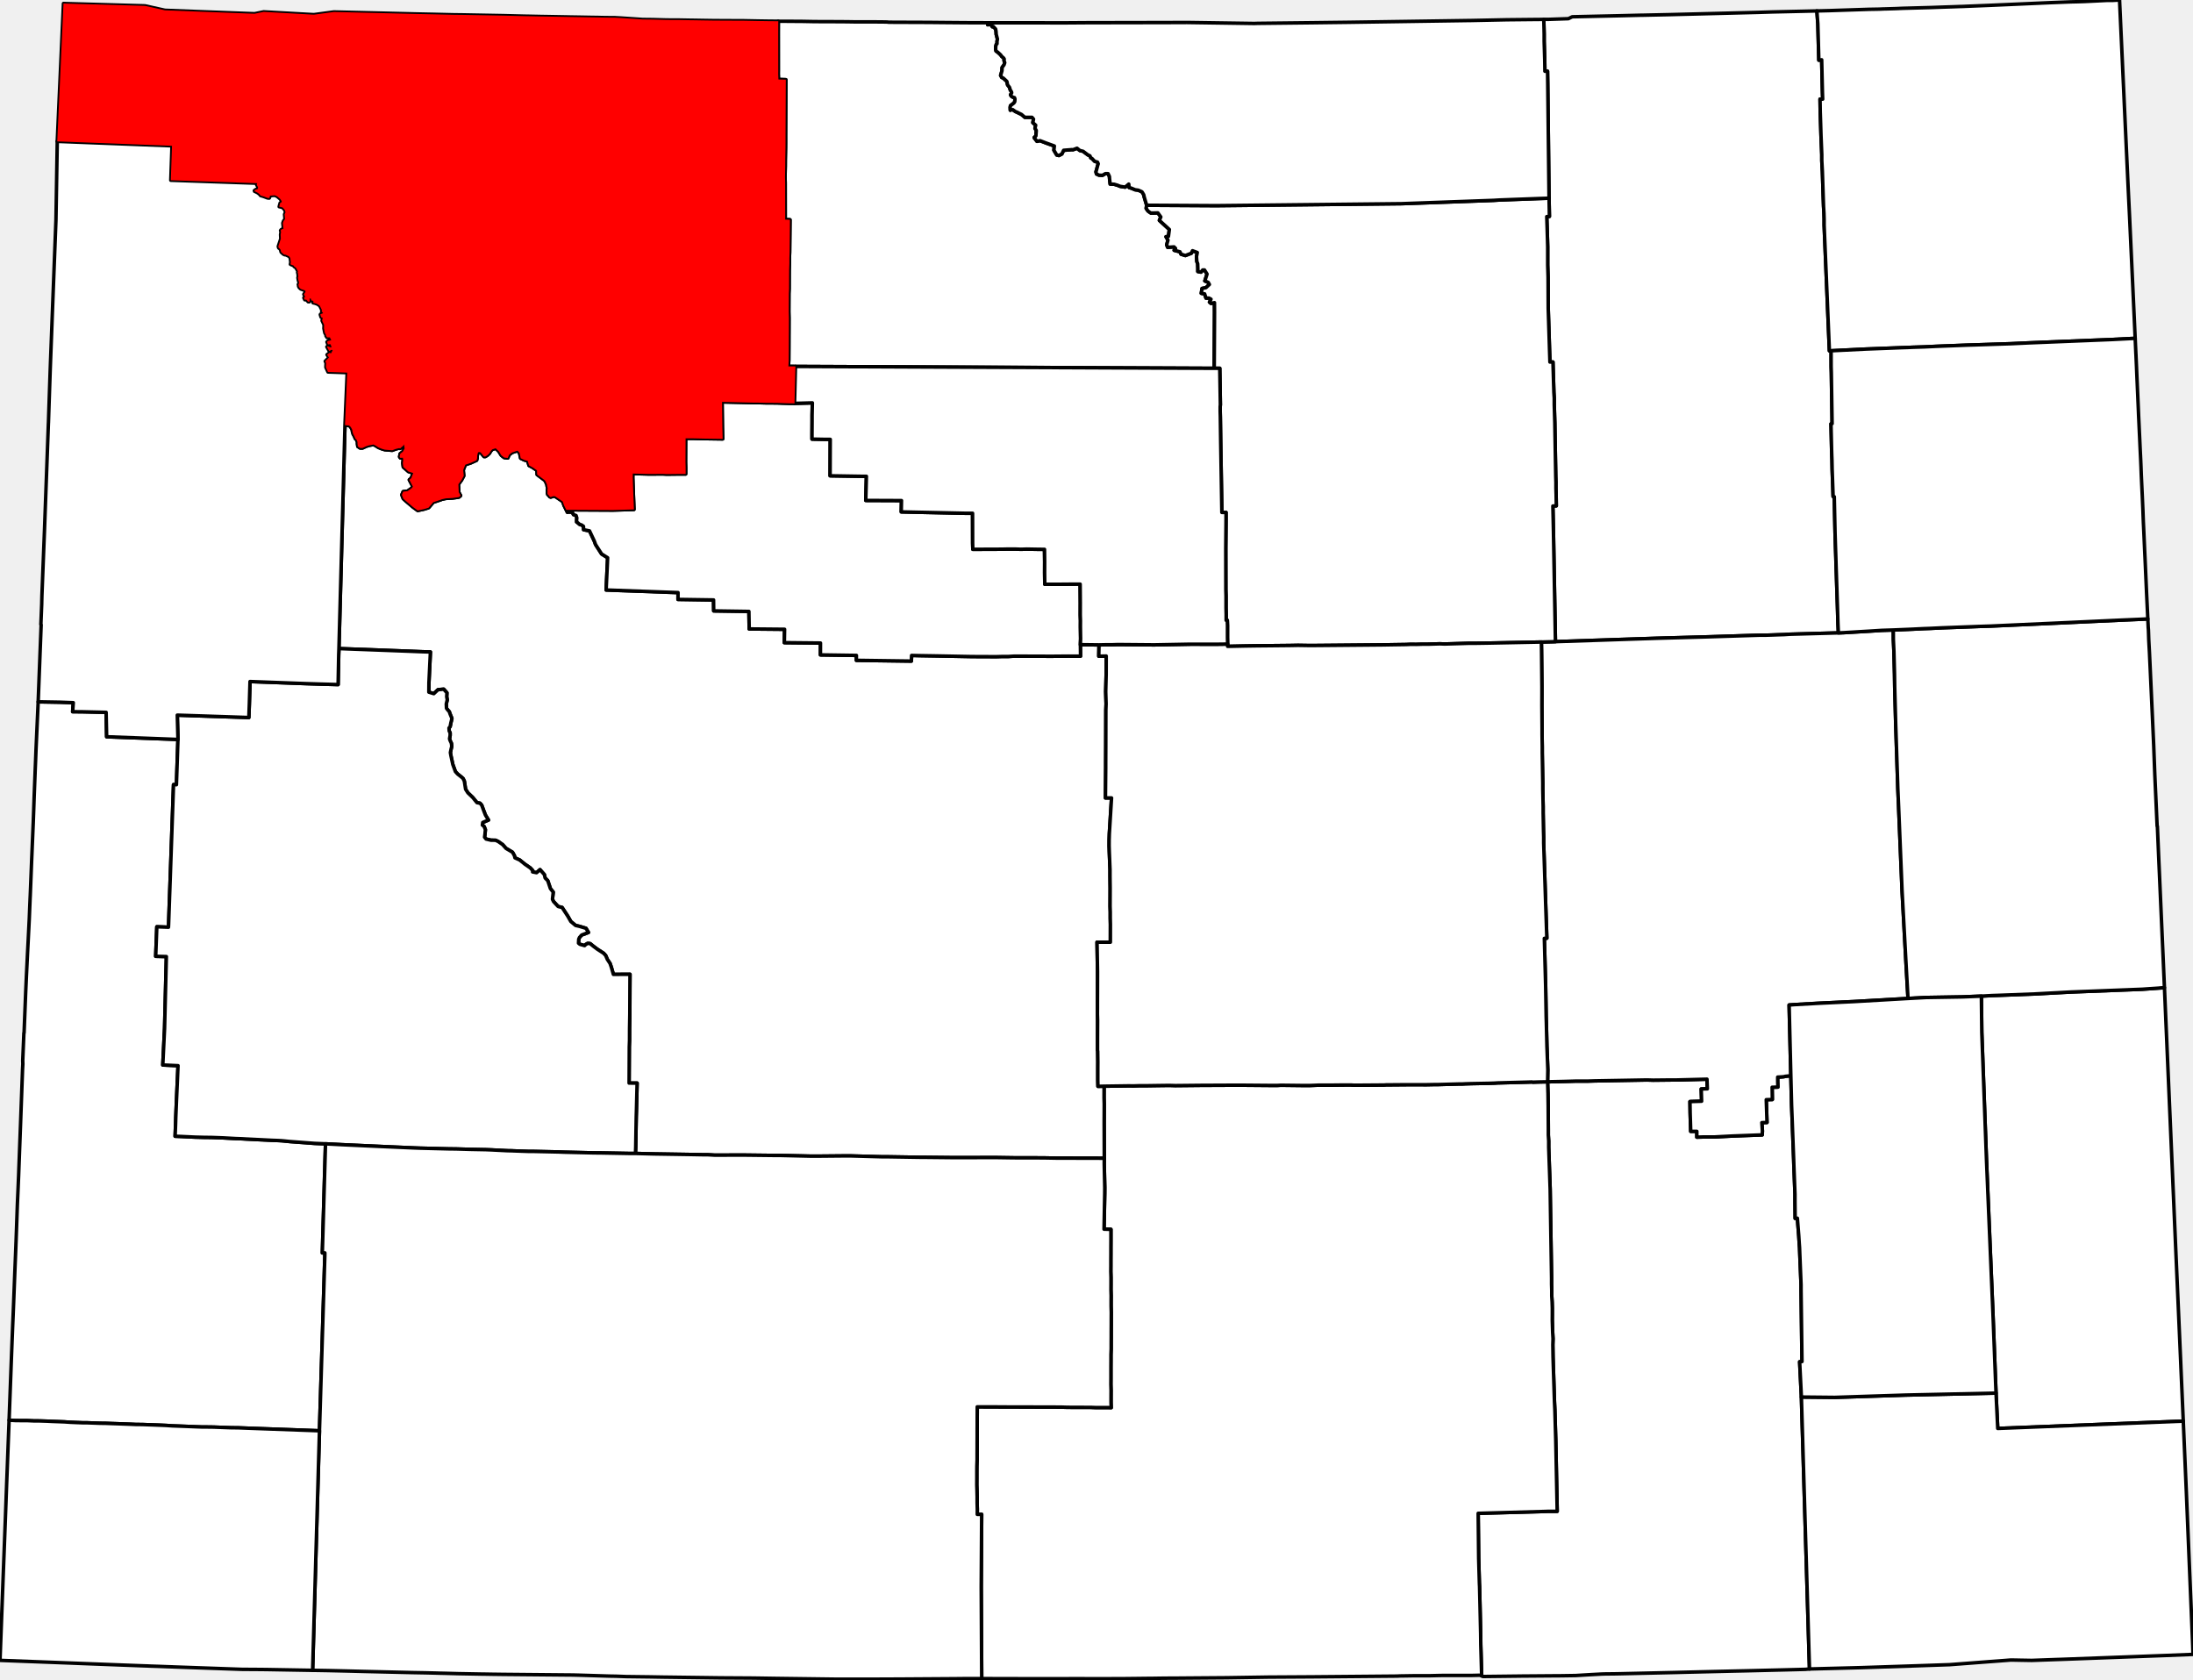
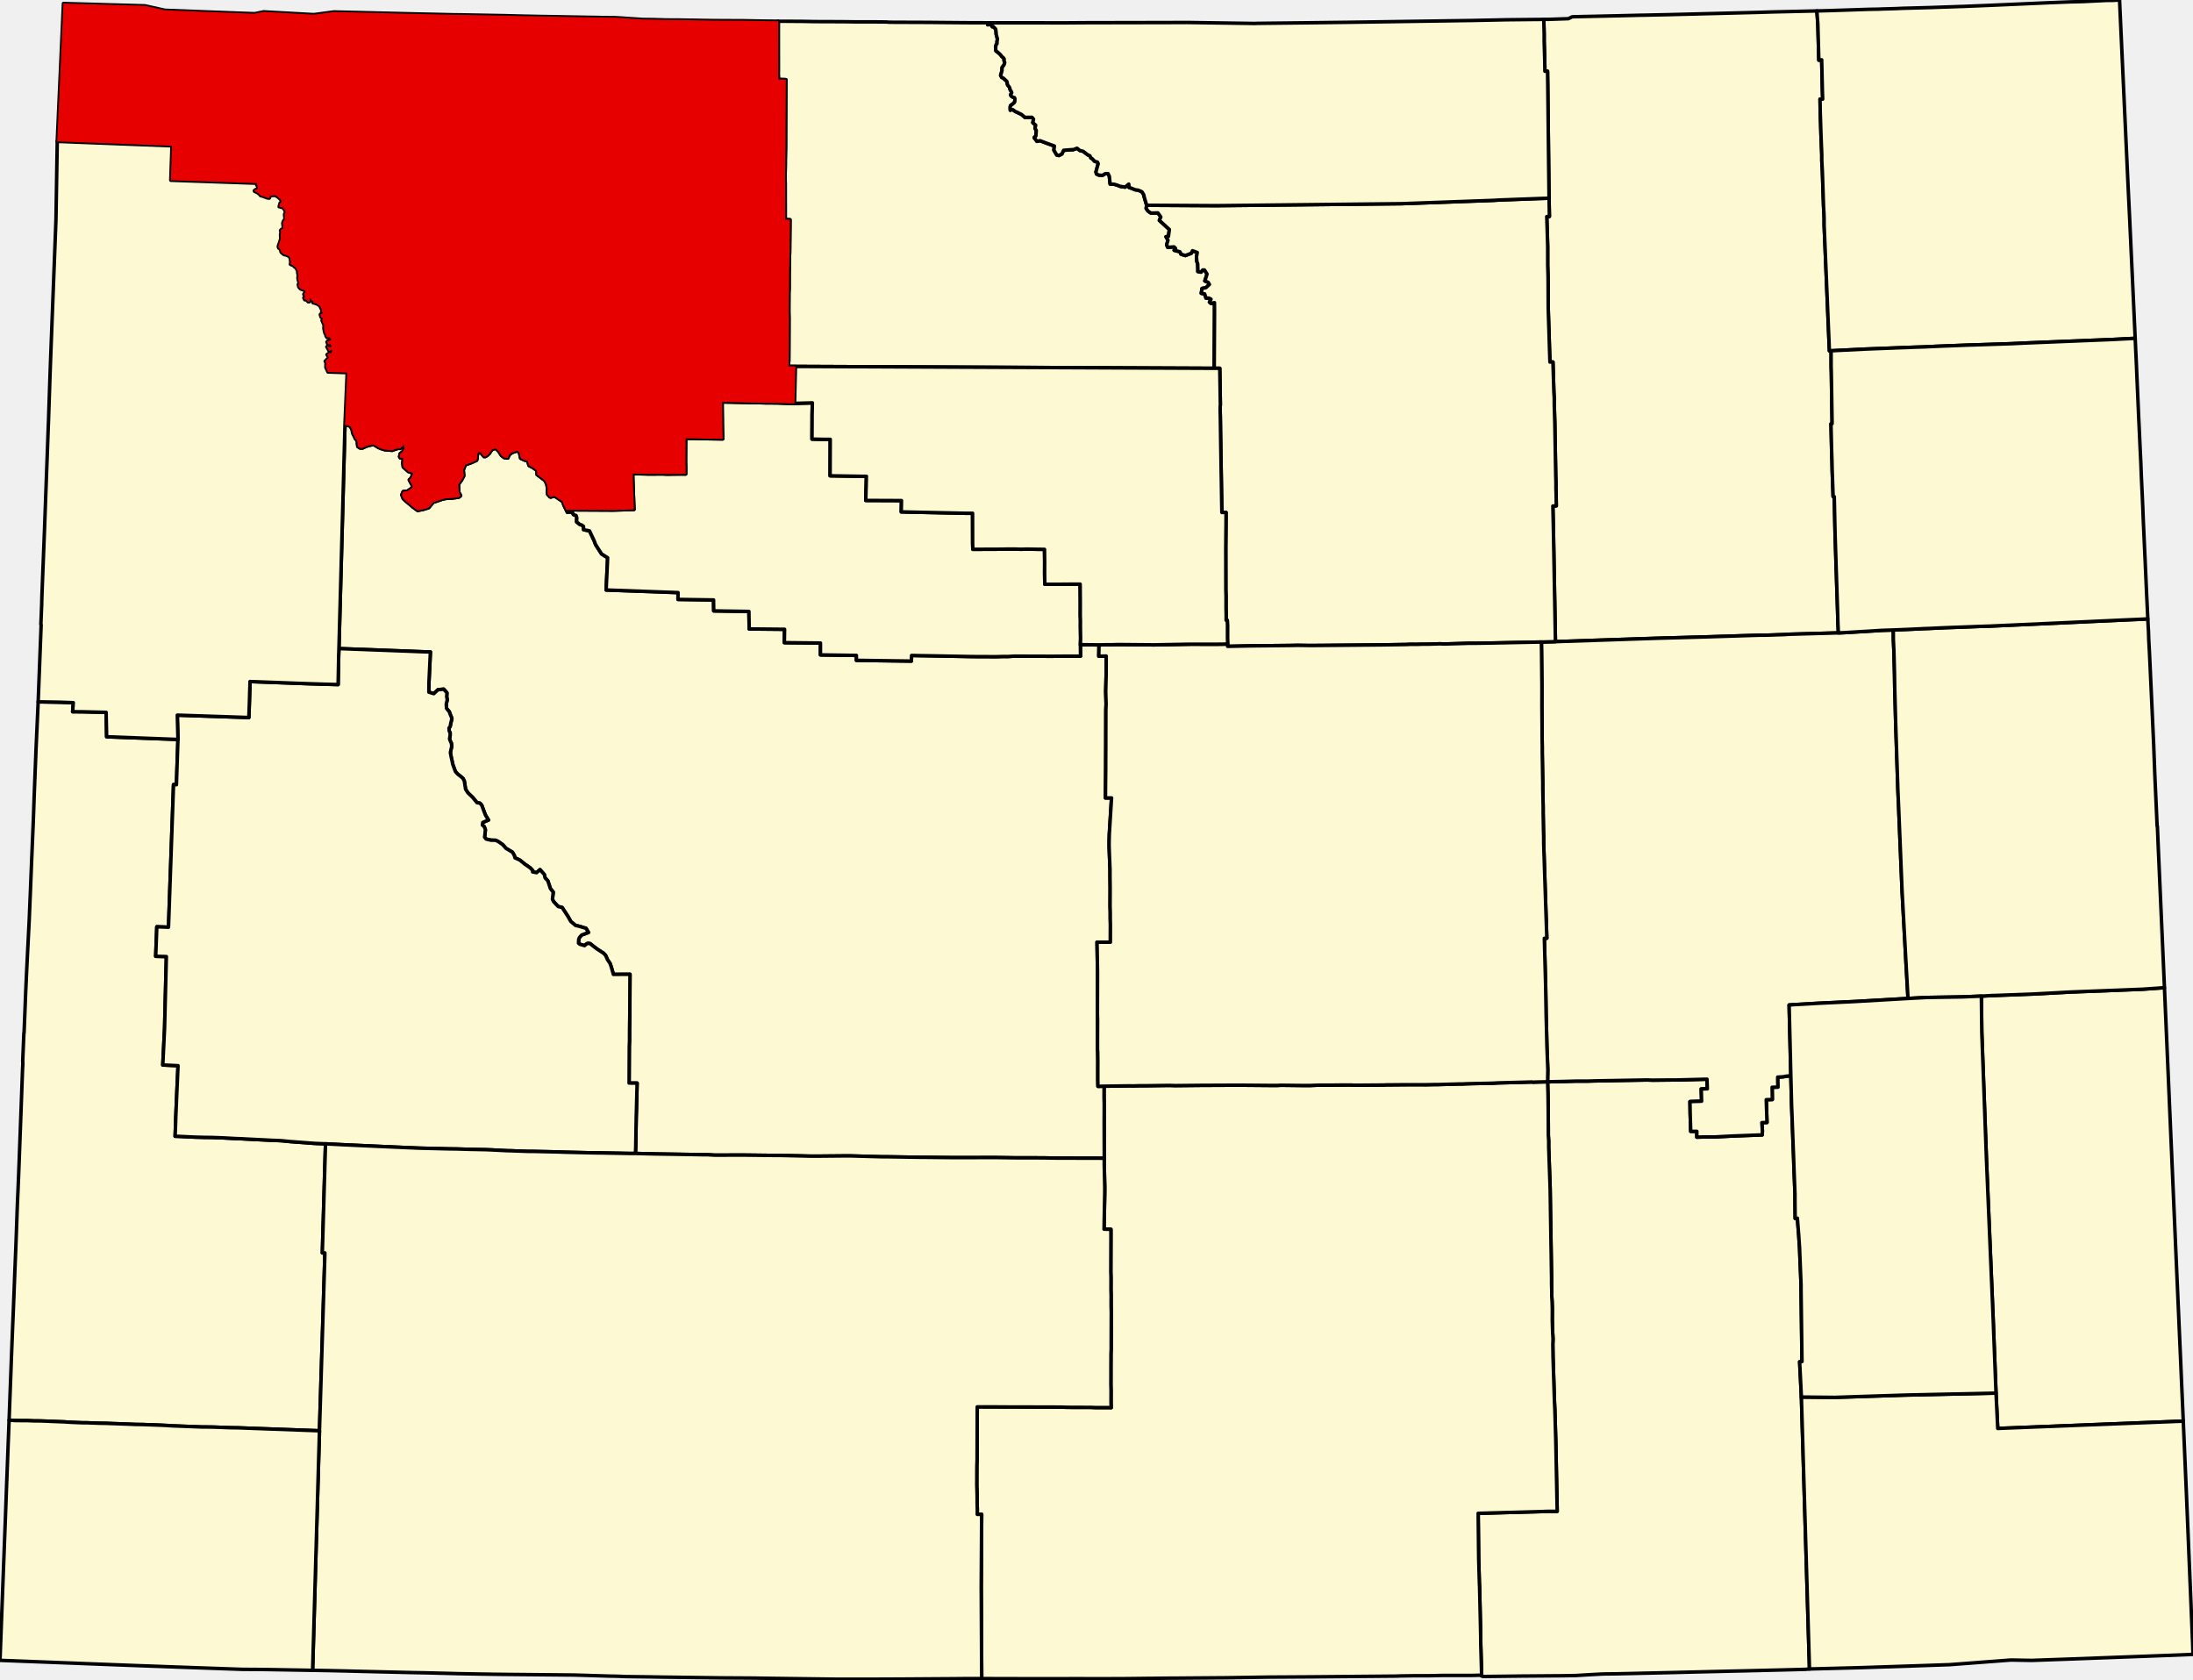
<svg xmlns="http://www.w3.org/2000/svg" xmlns:xlink="http://www.w3.org/1999/xlink" version="1.1" width="1470.72" height="1126.03" viewBox="-28007,-22659 58829,45041">
-   <g stroke="black" fill="white" stroke-linejoin="round" stroke-width="94">
+   <g stroke="black" fill="#fdf9d2" stroke-linejoin="round" stroke-width="94">
    <path id="Albany" d="M 20034,6201 l 20,783 15,378 10,268 31,813 5,156 30,772 0,197 5,454 59,-5 38,479 10,162 11,156 5,136 35,853 0,141 25,1918 -63,6 47,946 217,7294 -111,10 -552,14 -1025,25 -368,8 -1266,30 -159,4 -66,2 -1537,35 -164,3 -220,2 -103,3 -281,15 -205,12 -231,14 -40,0 -268,4 -65,1 -159,1 -917,7 -6,1 -56,0 -958,11 -37,-17 -14,-484 -10,-338 -4,-317 -19,-832 -10,-418 -5,-101 -19,-665 -13,-1205 1746,-49 148,-5 226,0 -39,-1915 -19,-646 -5,-166 -10,-207 -34,-1049 -5,-161 -5,-323 5,-161 -10,-177 -5,-161 -5,-162 1,-161 0,-161 -5,-162 -10,-161 0,-157 -5,-161 0,-161 -28,-1726 -10,-666 -34,-974 -5,-151 0,-162 -10,-161 0,-167 -4,-621 -5,-323 -5,-156 -5,-162 419,-9 190,-5 163,-5 322,0 164,-5 276,-5 1130,-20 169,5 481,-5 158,0 803,-21 10,258 -164,5 5,166 5,162 -312,10 5,313 5,162 5,156 5,167 164,0 0,156 163,-5 307,0 174,-10 317,-16 793,-30 5,-106 -15,-222 138,-5 -20,-611 163,-5 -5,-328 154,-5 -5,-152 0,-116 97,-5 61,-5 26,-5 15,-5 87,-10 z" />
    <path id="Big_Horn" d="M -7129,-22089 l 209,0 117,1 163,1 158,1 162,3 158,3 26,0 163,1 361,1 162,1 158,1 255,4 524,0 224,2 87,2 4,1 31,4 152,1 804,3 154,1 19,0 315,3 480,4 289,2 427,1 15,17 1,36 78,-11 9,14 39,52 22,-10 61,66 3,5 10,50 5,61 0,26 5,18 29,112 -11,64 0,61 -21,18 0,11 -13,36 -2,89 10,43 45,31 42,38 38,36 23,34 55,49 16,27 -5,38 5,18 14,41 -19,58 -52,71 -3,86 -15,54 -21,72 31,56 38,15 74,67 25,25 18,92 52,65 19,67 34,55 5,26 -31,54 23,37 47,29 36,8 13,36 -5,73 -24,37 -91,70 -8,44 3,78 29,-13 42,0 2,4 66,46 61,25 1,3 99,48 91,78 191,0 41,48 -18,95 76,67 -18,85 34,57 -10,146 -47,46 76,100 82,-18 152,59 232,84 -12,113 77,129 57,13 79,-41 48,-99 215,-17 37,2 107,-40 76,61 87,21 127,96 56,26 25,56 31,15 71,76 76,21 20,45 -15,46 -21,81 -25,91 15,56 66,31 92,5 81,-46 71,1 36,76 5,71 15,132 107,5 86,25 76,31 133,21 97,-81 10,91 66,21 96,40 82,11 71,30 31,16 45,76 15,66 64,216 -13,83 40,61 26,25 61,41 37,-2 1,1 149,-4 79,109 -39,92 268,245 -25,184 -65,10 53,91 -35,126 27,67 171,-12 40,41 -37,50 156,41 28,63 116,37 161,-62 31,-67 128,48 -21,110 9,131 23,60 5,137 -1,72 84,16 47,-58 47,0 69,110 -59,184 90,39 32,56 -93,86 -104,21 -21,130 90,15 37,114 77,-1 57,30 -41,79 42,34 92,-20 2,260 -8,1501 -11235,-50 -188,-1 9,-164 1,-167 1,-162 1,-324 1,-173 1,-308 -4,-163 2,-491 6,-137 1,-349 1,-147 6,-177 0,-137 6,-167 9,-867 -127,-5 0,-163 -1,-821 -4,-162 6,-284 1,-182 6,-315 1,-141 0,-168 3,-649 4,-867 -198,-6 -5,-152 1,-91 -1,-1010 z" />
    <path id="Campbell" d="M 20732,-22366 l 26,347 27,974 76,-10 21,893 6,162 -71,0 5,330 11,329 10,320 21,507 0,162 16,299 31,928 11,182 5,157 0,168 141,3368 46,0 1,426 5,162 21,1367 -30,5 16,683 5,162 5,127 5,243 21,582 5,152 31,5 21,971 10,324 11,329 5,172 5,157 6,172 5,162 10,298 11,329 5,162 5,177 5,162 11,238 -1297,36 -158,10 -163,5 -164,6 -158,5 -163,0 -163,5 -322,10 -817,26 -168,5 -1291,36 -2726,91 -54,-2970 -15,-668 92,-5 -5,-308 -5,-162 0,-162 -5,-162 -20,-1134 -5,-299 -5,-162 -5,-167 -5,-157 0,-172 -10,-157 -10,-324 -5,-167 -5,-157 -5,-167 -81,0 -10,-299 -10,-324 -26,-820 -4,-836 -10,-324 0,-487 -5,-182 -5,-157 -5,-168 -5,-147 -5,-157 71,-5 -10,-491 -35,-3078 -5,-325 -71,0 -5,-314 -15,-487 0,-203 -10,-387 127,-1 533,-18 81,-40 24,-11 178,-4 1079,-24 494,-12 28,-1 135,-2 703,-15 2367,-60 32,-1 125,-4 163,-5 68,-2 90,-2 z" />
    <path id="Carbon" d="M 13509,6358 l 5,162 5,156 5,323 4,621 0,167 10,161 0,162 5,151 34,974 10,666 28,1726 0,161 5,161 0,157 10,161 5,162 0,161 -1,161 5,162 5,161 10,177 -5,161 5,323 5,161 34,1049 10,207 5,166 19,646 39,1915 -226,0 -148,5 -1746,49 13,1205 19,665 5,101 10,418 19,832 4,317 10,338 14,484 -36,-15 -4,-2 -46,1 -169,4 -231,1 -579,0 -67,1 -256,6 -481,1 -241,4 -82,1 -77,4 -2295,20 -1163,7 -200,3 -922,14 -794,6 -641,5 -102,0 -215,2 -200,3 -231,2 -158,2 -369,4 -313,1 -123,1 -36,0 -128,1 -640,-2 -605,1 -907,0 -241,-1 -327,0 -236,-1 -67,-1 -230,0 -13,-2460 12,-1945 -118,0 1,-142 -5,-166 0,-161 -4,-167 -5,-161 1,-166 0,-172 1,-161 6,-166 0,-162 1,-166 0,-126 1,-166 0,-162 1,-161 0,-166 1,-162 0,-151 159,0 164,1 158,0 164,1 159,1 302,0 158,1 164,0 164,1 164,0 159,1 184,0 159,1 158,5 164,1 154,0 148,1 159,0 158,6 323,0 72,1 -5,-132 0,-161 1,-166 -5,-162 1,-161 0,-303 1,-161 0,-171 6,-162 0,-161 1,-161 0,-167 1,-161 0,-167 1,-156 -5,-166 0,-142 1,-141 -5,-161 1,-167 0,-161 -5,-162 1,-146 0,-171 1,-157 0,-166 1,-162 0,-328 -184,-5 18,-954 1,-161 -14,-636 1,-151 0,-162 -3,-812 1,-162 1,-318 -5,-166 1,-313 644,-9 159,1 158,-5 138,1 343,-5 307,-4 163,5 798,-8 153,0 655,-3 158,0 854,7 107,0 98,-5 56,0 526,6 210,0 107,-4 118,-5 317,0 373,-4 174,0 77,5 174,0 557,-4 82,0 66,-5 72,0 481,-4 429,0 61,1 251,-5 92,0 547,-15 92,0 92,-5 164,-5 480,-9 149,-5 66,-5 762,-20 164,-5 30,5 144,-5 z" />
    <path id="Converse" d="M 22783,-5761 l 1,253 15,323 16,617 5,334 27,1001 52,1567 5,162 21,485 93,2259 108,1984 51,899 -1441,83 -966,46 -644,36 -138,10 46,1903 -67,1 -87,10 -15,5 -26,5 -61,5 -97,5 0,116 5,152 -154,5 5,328 -163,5 20,611 -138,5 15,222 -5,106 -793,30 -317,16 -174,10 -307,0 -163,5 0,-156 -164,0 -5,-167 -5,-156 -5,-162 -5,-313 312,-10 -5,-162 -5,-166 164,-5 -10,-258 -803,21 -158,0 -481,5 -169,-5 -1130,20 -276,5 -164,5 -322,0 -163,5 -190,5 -419,9 6,-318 -25,-646 -15,-621 -5,-161 -14,-828 -35,-1273 67,-5 -30,-884 -55,-1667 0,-162 -5,-172 -9,-485 0,-161 -10,-470 0,-162 -14,-809 0,-156 -5,-334 0,-157 -5,-627 1,-323 0,-182 -10,-961 -4,-232 377,-10 2726,-91 1291,-36 168,-5 817,-26 322,-10 163,-5 163,0 158,-5 164,-6 163,-5 158,-10 1297,-36 142,-6 689,-41 332,-21 153,-5 z" />
    <path id="Crook" d="M 21112,-22376 l 1034,-34 92,-1 92,-2 70,-1 138,-6 25,0 265,-8 56,-2 85,-4 78,-3 259,-7 479,-13 82,-3 311,-11 163,-5 247,-9 51,-1 114,-5 595,-24 817,-36 815,-36 564,-22 180,-4 163,-5 110,-5 513,-25 153,0 189,-11 8,188 209,4554 17,360 35,724 150,3249 -624,32 -2253,91 -448,21 -999,33 -173,5 -826,32 -337,16 -321,10 -127,6 -153,5 -968,37 -928,46 -46,0 -141,-3368 0,-168 -5,-157 -11,-182 -31,-928 -16,-299 0,-162 -21,-507 -10,-320 -11,-329 -5,-330 71,0 -6,-162 -21,-893 -76,10 -27,-974 -26,-347 361,-9 z" />
    <path id="Fremont" d="M -12817,-8985 l 30,66 31,-5 102,1 30,66 71,26 20,65 -5,41 0,66 40,30 41,36 51,15 51,36 4,91 158,31 127,269 35,96 35,56 66,102 61,96 162,102 -5,127 -35,738 960,35 969,35 -1,183 954,14 4,294 944,14 8,470 949,9 -6,359 969,10 -1,318 965,14 -1,132 1475,20 6,-151 214,5 434,7 960,18 173,1 490,2 169,-5 137,1 169,-10 184,0 627,2 169,1 480,-4 178,1 148,0 -4,-308 500,6 -6,303 199,-4 -1,490 -12,465 10,329 -6,162 -1,475 -1,490 -2,450 0,137 -7,808 163,0 -59,960 -5,162 -1,162 5,161 19,475 0,182 4,329 -2,479 5,152 0,162 4,166 -1,480 -358,-1 13,778 0,161 -1,445 -1,242 0,141 -1,162 5,162 -2,494 0,318 5,21 4,292 -1,142 0,353 4,156 164,-4 -1,313 5,166 -1,318 -1,162 3,812 0,162 -159,-1 -818,-2 -164,0 -164,-1 -322,-6 -317,-1 -174,0 -317,-1 -470,-7 -164,0 -798,2 -158,0 -783,-8 -164,-1 -818,-13 -158,0 -860,-24 -158,0 -767,7 -159,-1 -823,-19 -169,0 -787,-9 -149,0 -624,2 -189,-11 -159,-1 -322,-6 -971,-15 -491,-13 6,-161 14,-817 5,-162 19,-747 -215,-1 1,-166 4,-813 6,-157 1,-328 7,-389 3,-732 2,-333 -445,3 -55,-192 -35,-101 -71,-107 -46,-106 -56,-61 -173,-112 -107,-81 -81,-66 -67,-6 -51,30 -31,30 -127,-36 -36,-30 6,-106 20,-46 57,-65 184,-70 -66,-111 -173,-52 -107,-25 -128,-107 -81,-142 -152,-233 -107,-26 -122,-132 -30,-61 21,-192 -76,-96 -71,-212 -71,-72 -20,-91 -117,-132 -92,81 -107,-21 5,-35 -66,-71 -4,-3 -143,-99 -138,-112 -127,-57 -15,-60 -51,-91 -86,-51 -87,-51 -91,-102 -117,-82 -72,-35 -122,-1 -133,-31 -41,-51 11,-81 11,-121 -35,-86 -46,-36 10,-70 154,-65 -81,-132 -45,-116 -56,-152 -45,-51 -82,-16 -112,-137 -132,-127 -61,-96 -34,-218 -35,-71 -46,-40 -97,-77 -61,-66 -70,-192 -50,-233 -15,-86 21,-101 16,-66 -10,-81 -35,-76 -15,-45 16,-91 0,-71 -25,-46 -5,-81 31,-40 21,-111 5,-15 21,-91 -50,-122 -20,-60 -46,-51 -30,-41 -5,-116 26,-111 -15,-81 6,-106 -86,-97 -153,14 -113,106 -133,-41 2,-248 40,-829 -214,-6 -322,-13 -1918,-72 162,-5994 110,10 45,40 41,77 5,45 19,66 36,66 25,61 30,26 25,61 0,50 10,71 61,41 61,0 97,-45 72,-24 127,-25 61,31 71,46 87,36 86,26 199,16 92,-35 97,-24 21,10 92,-80 15,-31 15,112 -46,85 -72,56 -16,81 20,30 67,-5 9,61 -10,86 14,102 137,122 128,41 -52,136 -52,46 96,182 -31,41 -112,80 -118,14 -36,86 40,102 61,56 198,168 127,92 163,-35 128,-39 124,-146 209,-70 21,-10 112,-24 178,-10 169,-24 46,-40 -50,-91 -9,-213 82,-111 62,-116 -15,-152 16,-45 41,-101 148,-50 154,-70 15,-56 1,-60 16,-76 25,-30 51,10 61,76 30,36 36,0 56,-35 52,-50 36,-61 41,-45 92,-30 86,82 65,106 77,61 96,11 37,-86 76,-60 149,-50 55,61 30,142 97,46 92,26 35,122 96,51 117,81 5,112 203,153 30,46 10,30 20,35 0,11 5,35 10,41 5,30 -10,35 5,21 -1,70 10,31 16,10 35,46 26,10 71,-25 46,5 137,92 66,46 40,112 z" />
    <path id="Goshen" d="M 30056,3833 l 252,5827 41,948 2,50 145,3304 1,32 64,1466 -4977,196 -46,-948 -82,-2119 -175,-4152 -125,-3407 -11,-970 292,-16 158,-5 976,-37 966,-52 1927,-75 z" />
    <path id="Hot_Springs" d="M -12817,-8985 l 1255,7 561,-17 -18,-456 -14,-395 1,-111 449,12 352,-3 107,6 331,-4 179,1 0,-172 -4,-152 3,-633 199,1 316,7 479,7 -8,-324 -8,-668 836,19 148,1 179,5 148,1 163,1 158,6 168,5 143,1 163,-4 316,-9 -7,334 0,167 -2,324 0,147 321,6 168,1 -3,820 -1,157 811,13 163,1 -17,647 958,4 -6,303 311,7 566,12 837,18 199,0 2,805 5,162 780,-3 158,-4 194,0 158,6 159,-5 321,6 153,1 4,334 -1,298 4,304 153,0 184,1 480,-4 132,0 4,501 -1,329 5,151 -1,157 5,329 -6,157 4,308 -148,0 -178,-1 -480,4 -169,-1 -627,-2 -184,0 -169,10 -137,-1 -169,5 -490,-2 -173,-1 -960,-18 -434,-7 -214,-5 -6,151 -1475,-20 1,-132 -965,-14 1,-318 -969,-10 6,-359 -949,-9 -8,-470 -944,-14 -4,-294 -954,-14 1,-183 -969,-35 -960,-35 35,-738 5,-127 -162,-102 -61,-96 -66,-102 -35,-56 -35,-96 -127,-269 -158,-31 -4,-91 -51,-36 -51,-15 -41,-36 -40,-30 0,-66 5,-41 -20,-65 -71,-26 -30,-66 -102,-1 -31,5 z" />
    <path id="Johnson" d="M 13547,-17345 l 10,491 -71,5 5,157 5,147 5,168 5,157 5,182 0,487 10,324 4,836 26,820 10,324 10,299 81,0 5,167 5,157 5,167 10,324 10,157 0,172 5,157 5,167 5,162 5,299 20,1134 5,162 0,162 5,162 5,308 -92,5 15,668 54,2970 -377,10 -1460,29 -332,5 -163,0 -158,5 -485,14 -128,-5 -316,10 -159,0 -158,5 -158,-1 -107,5 -337,5 -306,5 -1450,13 -480,4 -331,-5 -220,4 -913,9 -271,4 -485,10 0,-61 -4,-172 0,-324 -5,-141 -30,0 0,-162 -4,-167 0,-324 -5,-167 -2,-1113 6,-632 1,-152 0,-177 -112,0 -32,-1938 -9,-618 -4,-162 0,-116 5,-56 -16,-977 -148,1 8,-1501 -2,-260 -92,20 -42,-34 41,-79 -57,-30 -77,1 -37,-114 -90,-15 21,-130 104,-21 93,-86 -32,-56 -90,-39 59,-184 -69,-110 -47,0 -47,58 -84,-16 1,-72 -5,-137 -23,-60 -9,-131 21,-110 -128,-48 -31,67 -161,62 -116,-37 -28,-63 -156,-41 37,-50 -40,-41 -171,12 -27,-67 35,-126 -53,-91 65,-10 25,-184 -268,-245 39,-92 -79,-109 -149,4 -1,-1 -37,2 -61,-41 -26,-25 -40,-61 13,-83 1866,11 1609,-17 3367,-36 2460,-89 168,-10 1080,-40 162,-5 z" />
    <path id="Laramie" d="M 20317,14814 l 891,9 941,-31 963,-31 2426,-53 46,948 4977,-196 82,1892 171,4122 8,243 -732,29 -2797,104 -126,4 -615,22 -62,2 -343,-6 -40,-1 -170,-3 -261,20 -159,12 -149,11 -1080,82 -35,1 -878,30 -33,1 -1416,47 -1392,36 z" />
    <path id="Lincoln" d="M -26983,-3834 l 584,10 358,13 -17,242 260,2 638,15 14,655 1913,72 -41,1214 -78,-2 -132,3747 -4,78 -312,-12 -30,792 286,7 -48,1924 -48,984 409,19 -41,923 -19,459 -6,202 -12,308 153,6 379,18 271,7 158,1 169,6 158,6 328,18 174,6 102,6 700,35 164,6 92,5 71,6 154,16 670,50 291,12 -85,2926 68,-1 -1,83 -144,4689 -1877,-68 -158,-6 -159,-6 -164,-1 -164,-6 -158,-6 -159,-6 -164,-2 -158,-1 -164,-6 -144,-6 -153,-6 -159,-6 -169,-6 -158,-11 -164,-7 -159,-6 -322,-12 -164,-1 -159,-7 -169,-6 -153,-6 -179,-6 -159,-6 -159,-2 -163,-6 -164,-6 -133,-1 -164,-6 -164,-7 -159,-11 -163,-6 -164,-6 -143,-7 -190,-6 -159,-1 -163,-7 -159,-1 -164,-1 -102,-6 -77,-5 64,-1715 32,-812 13,-307 13,-323 32,-822 29,-710 0,-10 4,-97 35,-989 20,-453 14,-334 17,-454 27,-732 7,-182 54,-1473 8,-142 -3,-91 31,-740 5,-2 43,-1090 20,-439 29,-601 17,-328 30,-596 13,-323 11,-258 3,-65 35,-880 43,-1020 1,-19 13,-355 12,-353 25,-637 1,-35 12,-288 12,-309 42,-929 z" />
    <path id="Natrona" d="M 4925,-5383 l 0,61 485,-10 271,-4 913,-9 220,-4 331,5 480,-4 1450,-13 306,-5 337,-5 107,-5 158,1 158,-5 159,0 316,-10 128,5 485,-14 158,-5 163,0 332,-5 1460,-29 4,232 10,961 0,182 -1,323 5,627 0,157 5,334 0,156 14,809 0,162 10,470 0,161 9,485 5,172 0,162 55,1667 30,884 -67,5 35,1273 14,828 5,161 15,621 25,646 -6,318 -250,5 -144,5 -30,-5 -164,5 -762,20 -66,5 -149,5 -480,9 -164,5 -92,5 -92,0 -547,15 -92,0 -251,5 -61,-1 -429,0 -481,4 -72,0 -66,5 -82,0 -557,4 -174,0 -77,-5 -174,0 -373,4 -317,0 -118,5 -107,4 -210,0 -526,-6 -56,0 -98,5 -107,0 -854,-7 -158,0 -655,3 -153,0 -798,8 -163,-5 -307,4 -343,5 -138,-1 -158,5 -159,-1 -644,9 -164,4 -4,-156 0,-353 1,-142 -4,-292 -5,-21 0,-318 2,-494 -5,-162 1,-162 0,-141 1,-242 1,-445 0,-161 -13,-778 358,1 1,-480 -4,-166 0,-162 -5,-152 2,-479 -4,-329 0,-182 -19,-475 -5,-161 1,-162 5,-162 59,-960 -163,0 7,-808 0,-137 2,-450 1,-490 1,-475 6,-162 -10,-329 12,-465 1,-490 -199,4 6,-303 184,-4 163,0 148,-5 184,1 801,7 970,-18 230,0 148,1 316,0 z" />
    <path id="Niobrara" d="M 29610,-6058 l 11,233 5,61 4,106 5,157 19,348 17,365 47,1021 43,945 7,162 29,769 63,1394 6,0 1,16 32,754 157,3560 -592,42 -1927,75 -966,52 -976,37 -158,5 -292,16 -506,21 -976,16 -486,26 -51,-899 -108,-1984 -93,-2259 -21,-485 -5,-162 -52,-1567 -27,-1001 -5,-334 -16,-617 -15,-323 -1,-253 501,-21 326,-16 148,-5 332,-16 985,-37 153,-5 163,-5 1771,-80 1730,-80 490,-21 z" />
    <path id="Park" d="M -16402,-22276 l 559,13 250,3 1104,20 513,13 138,3 20,0 337,7 136,2 560,10 91,2 142,2 397,7 199,3 116,3 11,0 163,2 41,0 33,1 88,0 26,2 132,7 521,35 53,4 280,3 361,10 128,1 183,0 158,3 163,3 157,2 163,3 325,5 611,3 158,0 203,4 210,4 259,4 117,1 167,2 -1,309 1,1010 -1,91 5,152 198,6 -4,867 -3,649 0,168 -1,141 -6,315 -1,182 -6,284 4,162 1,821 0,163 127,5 -9,867 -6,167 0,137 -6,177 -1,147 -1,349 -6,137 -2,491 4,163 -1,308 -1,173 -1,324 -1,162 -1,167 -9,164 188,1 -20,828 -5,162 -143,-1 -168,-5 -158,-6 -163,-1 -148,-1 -179,-5 -148,-1 -836,-19 8,668 8,324 -479,-7 -316,-7 -199,-1 -3,633 4,152 0,172 -179,-1 -331,4 -107,-6 -352,3 -449,-12 -1,111 14,395 18,456 -561,17 -1255,-7 -56,-111 -40,-112 -66,-46 -137,-92 -46,-5 -71,25 -26,-10 -35,-46 -16,-10 -10,-31 1,-70 -5,-21 10,-35 -5,-30 -10,-41 -5,-35 0,-11 -20,-35 -10,-30 -30,-46 -203,-153 -5,-112 -117,-81 -96,-51 -35,-122 -92,-26 -97,-46 -30,-142 -55,-61 -149,50 -76,60 -37,86 -96,-11 -77,-61 -65,-106 -86,-82 -92,30 -41,45 -36,61 -52,50 -56,35 -36,0 -30,-36 -61,-76 -51,-10 -25,30 -16,76 -1,60 -15,56 -154,70 -148,50 -41,101 -16,45 15,152 -62,116 -82,111 9,213 50,91 -46,40 -169,24 -178,10 -112,24 -21,10 -209,70 -124,146 -128,39 -163,35 -127,-92 -198,-168 -61,-56 -40,-102 36,-86 118,-14 112,-80 31,-41 -96,-182 52,-46 52,-136 -128,-41 -137,-122 -14,-102 10,-86 -9,-61 -67,5 -20,-30 16,-81 72,-56 46,-85 -15,-112 -15,31 -92,80 -21,-10 -97,24 -92,35 -199,-16 -86,-26 -87,-36 -71,-46 -61,-31 -127,25 -72,24 -97,45 -61,0 -61,-41 -10,-71 0,-50 -25,-61 -30,-26 -25,-61 -36,-66 -19,-66 -5,-45 -41,-77 -45,-40 -110,-10 60,-1408 -515,-18 -57,-126 5,-113 -22,-49 99,-98 -51,-77 67,-49 40,12 43,-80 -26,-16 -64,37 -64,-116 27,-14 4,1 75,33 19,-19 -32,-72 -64,7 -26,-65 27,-27 87,-19 -37,-78 -78,2 -4,-17 -20,-20 -3,-33 -29,-50 -25,-121 4,-96 -53,-113 16,-75 -43,-18 -21,-68 6,-13 59,-23 6,-17 -33,-27 3,-46 -44,-90 -14,-25 -60,-42 -62,-23 -55,-12 14,-32 -31,-29 -23,1 -13,-17 -2,-28 -27,-13 -14,12 7,39 -11,39 -32,-1 -49,-55 -41,2 -25,-52 35,-26 -36,-67 43,-64 -3,-30 -25,-16 -98,-34 -39,-37 -18,-33 -3,-34 -5,-17 12,-16 7,-35 -7,-32 -9,-20 -14,-82 12,-27 -6,-35 -4,-47 -10,-28 8,-34 -25,-42 -23,-43 -32,-28 -18,-9 -19,-30 -53,-19 -31,-15 10,-54 -8,-61 -5,-50 -32,-47 -31,-14 -60,-28 -23,0 -37,-16 -64,-57 -15,-64 -25,-30 -23,-15 -12,-35 2,-16 65,-197 -6,-108 11,-74 -11,-40 23,-28 53,-18 -16,-152 22,-60 37,-46 -12,-128 25,-55 -16,-58 -61,-72 -54,-13 -39,-9 27,-99 41,-23 -2,-29 -38,-56 -82,-69 -64,-29 -126,10 -14,51 -9,14 -45,-4 -115,-43 -72,-21 -21,-29 -53,-43 -57,-30 -29,-11 -6,-19 41,-30 42,-9 15,-30 -2,-26 -34,-60 13,-44 -2317,-80 32,-923 -3078,-119 167,-3698 87,3 1904,54 143,4 53,2 536,119 997,39 1185,45 222,8 242,-50 1347,75 536,-72 4,0 1054,25 1154,28 z" />
    <path id="Platte" d="M 25145,4060 l 11,970 125,3407 175,4152 82,2119 -2426,53 -963,31 -941,31 -891,-9 -47,-946 63,-6 -25,-1918 0,-141 -35,-853 -5,-136 -11,-156 -10,-162 -38,-479 -59,5 -5,-454 0,-197 -30,-772 -5,-156 -31,-813 -10,-268 -15,-378 -20,-783 -46,-1903 138,-10 644,-36 966,-46 1441,-83 486,-26 976,-16 z" />
    <path id="Sheridan" d="M -1527,-22048 l 117,1 366,-1 1608,2 600,-4 2152,-4 518,-2 1811,26 82,-3 1461,-16 474,-6 494,-6 3271,-48 23,0 968,-20 796,-8 33,0 159,-2 10,387 0,203 15,487 5,314 71,0 5,325 35,3078 -82,5 -162,5 -1080,40 -168,10 -2460,89 -3367,36 -1609,17 -1866,-11 -64,-216 -15,-66 -45,-76 -31,-16 -71,-30 -82,-11 -96,-40 -66,-21 -10,-91 -97,81 -133,-21 -76,-31 -86,-25 -107,-5 -15,-132 -5,-71 -36,-76 -71,-1 -81,46 -92,-5 -66,-31 -15,-56 25,-91 21,-81 15,-46 -20,-45 -76,-21 -71,-76 -31,-15 -25,-56 -56,-26 -127,-96 -87,-21 -76,-61 -107,40 -37,-2 -215,17 -48,99 -79,41 -57,-13 -77,-129 12,-113 -232,-84 -152,-59 -82,18 -76,-100 47,-46 10,-146 -34,-57 18,-85 -76,-67 18,-95 -41,-48 -191,0 -91,-78 -99,-48 -1,-3 -61,-25 -66,-46 -2,-4 -42,0 -29,13 -3,-78 8,-44 91,-70 24,-37 5,-73 -13,-36 -36,-8 -47,-29 -23,-37 31,-54 -5,-26 -34,-55 -19,-67 -52,-65 -18,-92 -25,-25 -74,-67 -38,-15 -31,-56 21,-72 15,-54 3,-86 52,-71 19,-58 -14,-41 -5,-18 5,-38 -16,-27 -55,-49 -23,-34 -38,-36 -42,-38 -45,-31 -10,-43 2,-89 13,-36 0,-11 21,-18 0,-61 11,-64 -29,-112 -5,-18 0,-26 -5,-61 -10,-50 -3,-5 -61,-66 -22,10 -39,-52 -9,-14 -78,11 -1,-36 z" />
    <path id="Sublette" d="M -23233,-2825 l -18,-652 1919,64 13,-348 19,-617 1516,56 378,12 469,13 16,-804 6,-161 1918,72 322,13 214,6 -40,829 -2,248 133,41 113,-106 153,-14 86,97 -6,106 15,81 -26,111 5,116 30,41 46,51 20,60 50,122 -21,91 -5,15 -21,111 -31,40 5,81 25,46 0,71 -16,91 15,45 35,76 10,81 -16,66 -21,101 15,86 50,233 70,192 61,66 97,77 46,40 35,71 34,218 61,96 132,127 112,137 82,16 45,51 56,152 45,116 81,132 -154,65 -10,70 46,36 35,86 -11,121 -11,81 41,51 133,31 122,1 72,35 117,82 91,102 87,51 86,51 51,91 15,60 127,57 138,112 143,99 4,3 66,71 -5,35 107,21 92,-81 117,132 20,91 71,72 71,212 76,96 -21,192 30,61 122,132 107,26 152,233 81,142 128,107 107,25 173,52 66,111 -184,70 -57,65 -20,46 -6,106 36,30 127,36 31,-30 51,-30 67,6 81,66 107,81 173,112 56,61 46,106 71,107 35,101 55,192 445,-3 -2,333 -3,732 -7,389 -1,328 -6,157 -4,813 -1,166 215,1 -19,747 -5,162 -14,817 -6,161 -164,0 -782,-14 -159,-1 -813,-19 -148,-6 -645,-14 -163,-1 -149,-5 -194,-7 -123,-5 -87,-1 -102,-5 -332,-17 -148,-6 -415,-8 -404,-12 -153,-1 -803,-20 -158,-6 -798,-35 -1135,-52 -440,-23 -291,-12 -670,-50 -154,-16 -71,-6 -92,-5 -164,-6 -700,-35 -102,-6 -174,-6 -328,-18 -158,-6 -169,-6 -158,-1 -271,-7 -379,-18 -153,-6 12,-308 6,-202 19,-459 41,-923 -409,-19 48,-984 48,-1924 -286,-7 30,-792 312,12 4,-78 132,-3747 78,2 z" />
    <path id="Sweetwater" d="M -19275,8022 l 440,23 1135,52 798,35 158,6 803,20 153,1 404,12 415,8 148,6 332,17 102,5 87,1 123,5 194,7 149,5 163,1 645,14 148,6 813,19 159,1 782,14 164,0 491,13 971,15 322,6 159,1 189,11 624,-2 149,0 787,9 169,0 823,19 159,1 767,-7 158,0 860,24 158,0 818,13 164,1 783,8 158,0 798,-2 164,0 470,7 317,1 174,0 317,1 322,6 164,1 164,0 818,2 159,1 -1,151 14,636 -1,161 -18,954 184,5 0,328 -1,162 0,166 -1,157 0,171 -1,146 5,162 0,161 -1,167 5,161 -1,141 0,142 5,166 -1,156 0,167 -1,161 0,167 -1,161 0,161 -6,162 0,171 -1,161 0,303 -1,161 5,162 -1,166 0,161 5,132 -72,-1 -323,0 -158,-6 -159,0 -148,-1 -154,0 -164,-1 -158,-5 -159,-1 -184,0 -159,-1 -164,0 -164,-1 -164,0 -158,-1 -302,0 -159,-1 -164,-1 -158,0 -164,-1 -159,0 0,151 -1,162 0,166 -1,161 0,162 -1,166 0,126 -1,166 0,162 -6,166 -1,161 0,172 -1,166 5,161 4,167 0,161 5,166 -1,142 118,0 -12,1945 13,2460 -426,0 -292,3 -1516,10 -318,1 -373,2 -969,0 -1614,-21 -523,-8 -164,-2 -795,-5 -164,-2 -1233,-16 -164,-2 -348,-6 -640,-8 -270,-10 -181,-3 -132,-4 -655,-20 -190,-5 -7,0 -131,-1 -1743,-16 -221,-3 -19,0 -288,-5 -31,0 -671,-12 -21,-1 -297,-8 -144,-3 -102,-3 -117,-3 -164,-4 -339,-6 -686,-16 -635,-15 -470,-12 -489,-11 -407,-7 184,-6425 144,-4689 1,-83 -68,1 z" />
    <path id="Teton" d="M -26506,-16758 l 35,-2109 3078,119 -32,923 2317,80 -13,44 34,60 2,26 -15,30 -42,9 -41,30 6,19 29,11 57,30 53,43 21,29 72,21 115,43 45,4 9,-14 14,-51 126,-10 64,29 82,69 38,56 2,29 -41,23 -27,99 39,9 54,13 61,72 16,58 -25,55 12,128 -37,46 -22,60 16,152 -53,18 -23,28 11,40 -11,74 6,108 -65,197 -2,16 12,35 23,15 25,30 15,64 64,57 37,16 23,0 60,28 31,14 32,47 5,50 8,61 -10,54 31,15 53,19 19,30 18,9 32,28 23,43 25,42 -8,34 10,28 4,47 6,35 -12,27 14,82 9,20 7,32 -7,35 -12,16 5,17 3,34 18,33 39,37 98,34 25,16 3,30 -43,64 36,67 -35,26 25,52 41,-2 49,55 32,1 11,-39 -7,-39 14,-12 27,13 2,28 13,17 23,-1 31,29 -14,32 55,12 62,23 60,42 14,25 44,90 -3,46 33,27 -6,17 -59,23 -6,13 21,68 43,18 -16,75 53,113 -4,96 25,121 29,50 3,33 20,20 4,17 78,-2 37,78 -87,19 -27,27 26,65 64,-7 32,72 -19,19 -75,-33 -4,-1 -27,14 64,116 64,-37 26,16 -43,80 -40,-12 -67,49 51,77 -99,98 22,49 -5,113 57,126 515,18 -60,1408 -162,5994 -6,161 -16,804 -469,-13 -378,-12 -1516,-56 -19,617 -13,348 -1919,-64 18,652 -1913,-72 -14,-655 -638,-15 -260,-2 17,-242 -358,-13 -584,-10 80,-2068 -8,-8 3,-63 20,-490 1,-56 4,-157 35,-895 34,-860 63,-1717 42,-1149 2,-33 16,-491 29,-861 10,-276 39,-1020 6,-165 z" />
    <path id="Uinta" d="M -27763,15434 l 77,5 102,6 164,1 159,1 163,7 159,1 190,6 143,7 164,6 163,6 159,11 164,7 164,6 133,1 164,6 163,6 159,2 159,6 179,6 153,6 169,6 159,7 164,1 322,12 159,6 164,7 158,11 169,6 159,6 153,6 144,6 164,6 158,1 164,2 159,6 158,6 164,6 164,1 159,6 158,6 1877,68 -184,6425 -74,-1 -870,-15 -289,-5 -193,-2 -458,-3 -34,-1 -1787,-63 -32,-1 -9,-1 -123,-4 -318,-12 -8,0 -151,-5 -71,-3 -41,-2 -41,-1 -2,0 -167,-6 -159,-6 -164,-6 -1122,-43 -353,-14 -1920,-73 103,-2718 4,-98 29,-771 6,-156 6,-161 12,-328 6,-171 6,-156 6,-162 12,-312 37,-973 z" />
    <path id="Washakie" d="M -6669,-12830 l 11235,50 148,-1 16,977 -5,56 0,116 4,162 9,618 32,1938 112,0 0,177 -1,152 -6,632 2,1113 5,167 0,324 4,167 0,162 30,0 5,141 0,324 4,172 -306,4 -316,0 -148,-1 -230,0 -970,18 -801,-7 -184,-1 -148,5 -163,0 -184,4 -500,-6 6,-157 -5,-329 1,-157 -5,-151 1,-329 -4,-501 -132,0 -480,4 -184,-1 -153,0 -4,-304 1,-298 -4,-334 -153,-1 -321,-6 -159,5 -158,-6 -194,0 -158,4 -780,3 -5,-162 -2,-805 -199,0 -837,-18 -566,-12 -311,-7 6,-303 -958,-4 17,-647 -163,-1 -811,-13 1,-157 3,-820 -168,-1 -321,-6 0,-147 2,-324 0,-167 7,-334 -316,9 -163,4 5,-162 z" />
    <path id="Weston" d="M 29271,-13584 l 15,329 4,86 2,28 2,53 13,284 4,101 3,71 39,886 7,162 2,53 35,747 7,157 15,309 7,162 8,219 1,24 26,551 17,382 4,109 8,215 7,140 6,131 21,466 13,274 36,805 3,74 34,708 -228,11 -490,21 -1730,80 -1771,80 -163,5 -153,5 -985,37 -332,16 -148,5 -326,16 -501,21 -158,5 -153,5 -332,21 -689,41 -142,6 -11,-238 -5,-162 -5,-177 -5,-162 -11,-329 -10,-298 -5,-162 -6,-172 -5,-157 -5,-172 -11,-329 -10,-324 -21,-971 -31,-5 -5,-152 -21,-582 -5,-243 -5,-127 -5,-162 -16,-683 30,-5 -21,-1367 -5,-162 -1,-426 928,-46 968,-37 153,-5 127,-6 321,-10 337,-16 826,-32 173,-5 999,-33 448,-21 2253,-91 z" />
  </g>
-   <use xlink:href="#Park" stroke="none" fill="red" />
+   <use xlink:href="#Park" stroke="none" fill="#E60000" />
</svg>
